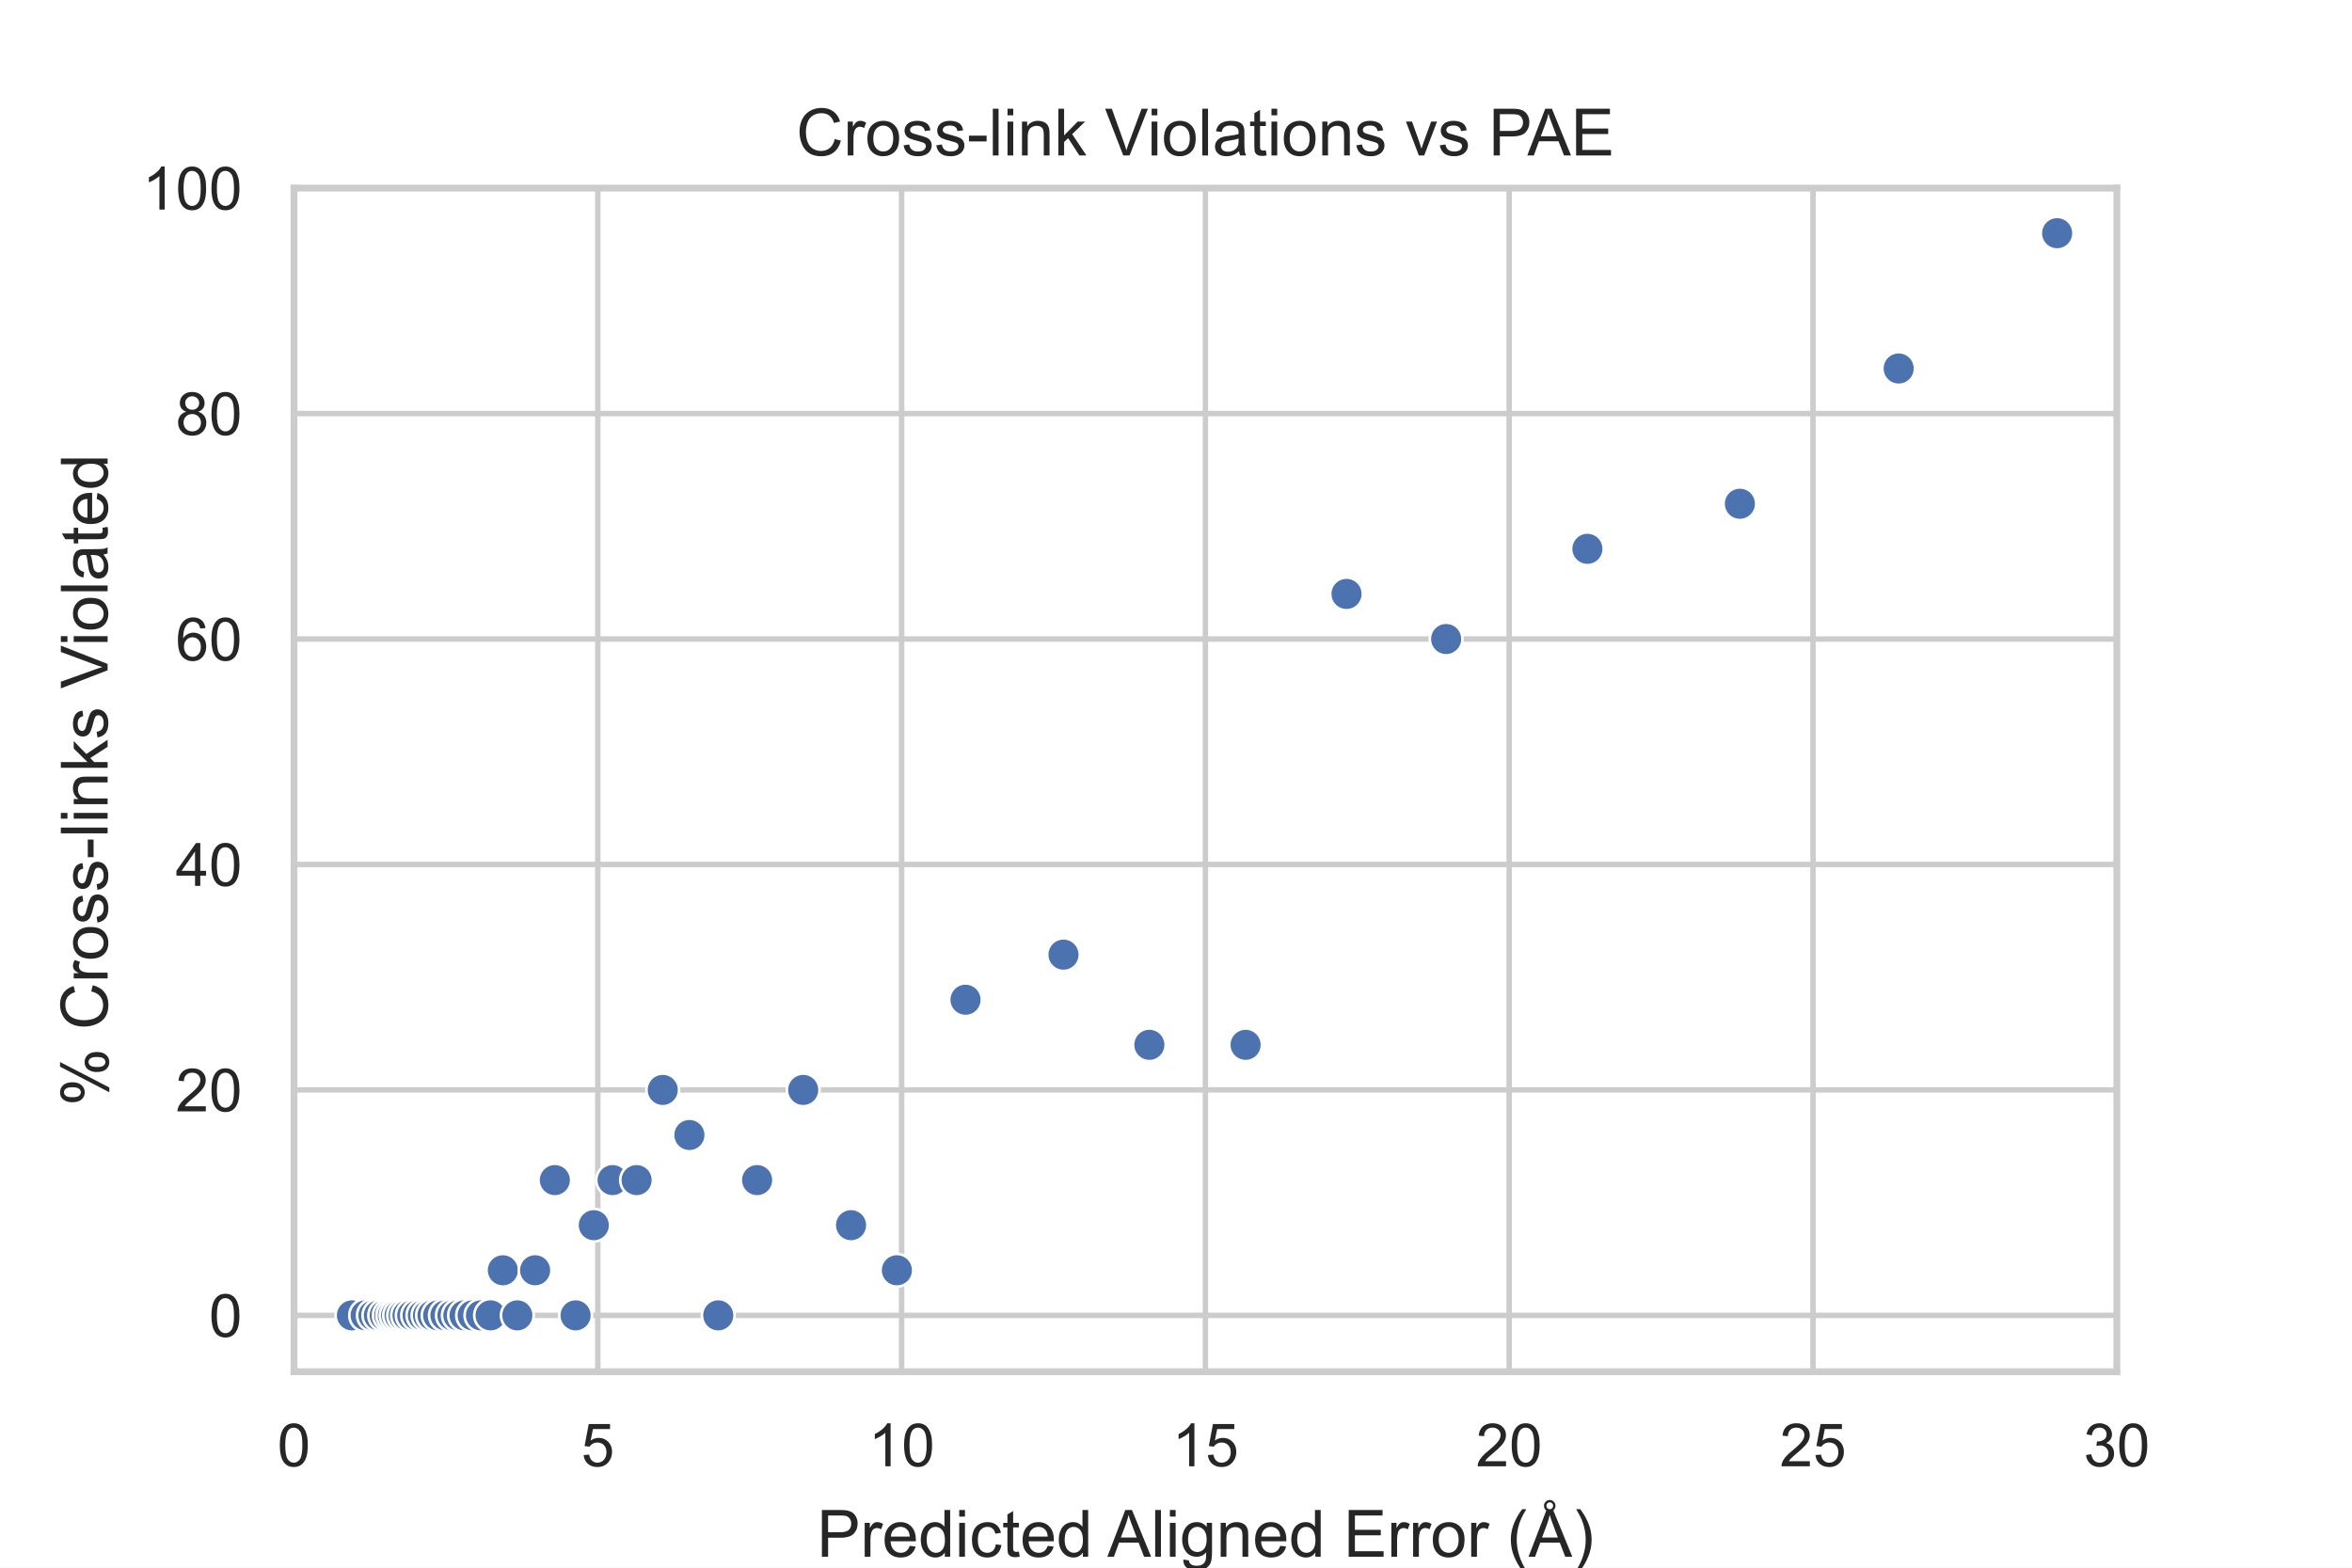
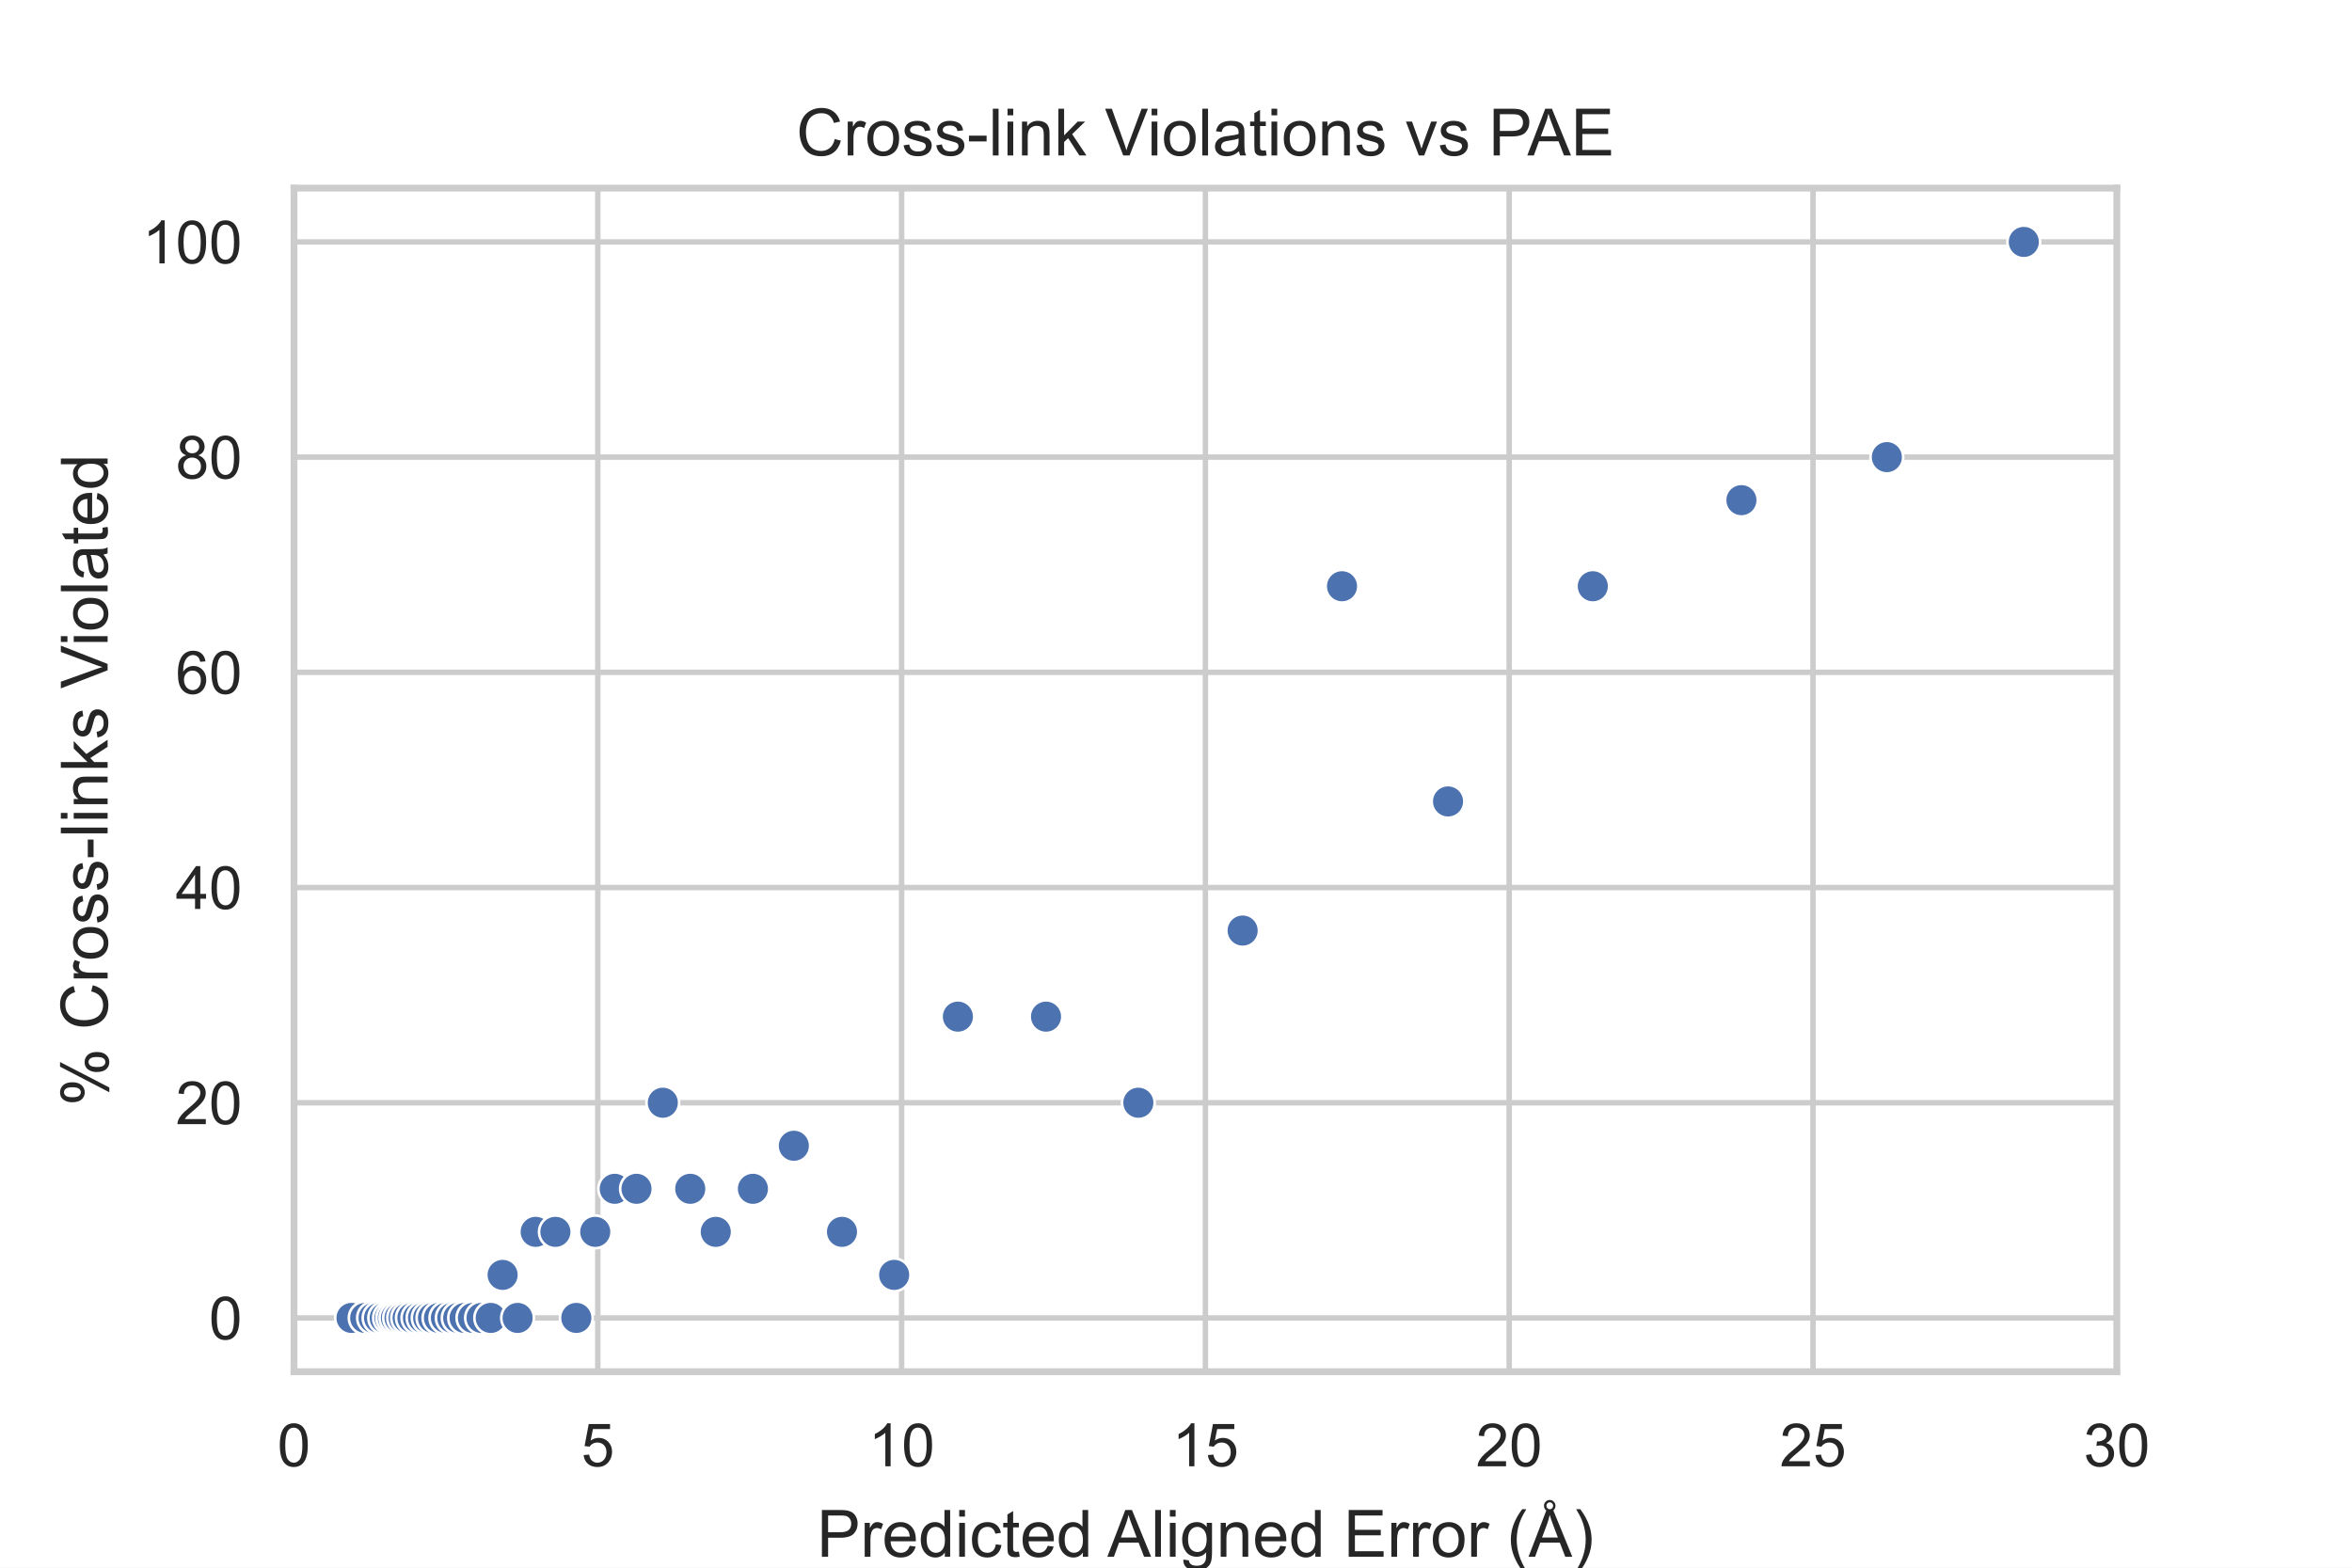
<svg xmlns="http://www.w3.org/2000/svg" xmlns:xlink="http://www.w3.org/1999/xlink" height="288pt" version="1.1" viewBox="0 0 432 288" width="432pt">
  <defs>
    <style type="text/css">*{stroke-linecap:butt;stroke-linejoin:round;}</style>
  </defs>
  <g id="figure_1">
    <g id="patch_1">
      <path d="M 0 288  L 432 288  L 432 0  L 0 0  z " style="fill:#ffffff;" />
    </g>
    <g id="axes_1">
      <g id="patch_2">
        <path d="M 54 252  L 388.8 252  L 388.8 34.56  L 54 34.56  z " style="fill:#ffffff;" />
      </g>
      <g id="matplotlib.axis_1">
        <g id="xtick_1">
          <g id="line2d_1">
-             <path clip-path="url(#p2c9c1453a1)" d="M 54 252  L 54 34.56  " style="fill:none;stroke:#cccccc;stroke-linecap:round;" />
+             <path clip-path="url(#pf916c546b6)" d="M 54 252  L 54 34.56  " style="fill:none;stroke:#cccccc;stroke-linecap:round;" />
          </g>
          <g id="text_1">
            <g style="fill:#262626;" transform="translate(50.94148 269.3736)scale(0.11 -0.11)">
              <defs>
                <path d="M 266 2259  Q 266 3072 433 3567  Q 600 4063 929 4331  Q 1259 4600 1759 4600  Q 2128 4600 2406 4451  Q 2684 4303 2865 4023  Q 3047 3744 3150 3342  Q 3253 2941 3253 2259  Q 3253 1453 3087 958  Q 2922 463 2592 192  Q 2263 -78 1759 -78  Q 1097 -78 719 397  Q 266 969 266 2259  z M 844 2259  Q 844 1131 1108 757  Q 1372 384 1759 384  Q 2147 384 2411 759  Q 2675 1134 2675 2259  Q 2675 3391 2411 3762  Q 2147 4134 1753 4134  Q 1366 4134 1134 3806  Q 844 3388 844 2259  z " id="ArialMT-30" transform="scale(0.015625)" />
              </defs>
              <use xlink:href="#ArialMT-30" />
            </g>
          </g>
        </g>
        <g id="xtick_2">
          <g id="line2d_2">
-             <path clip-path="url(#p2c9c1453a1)" d="M 109.8 252  L 109.8 34.56  " style="fill:none;stroke:#cccccc;stroke-linecap:round;" />
+             <path clip-path="url(#pf916c546b6)" d="M 109.8 252  L 109.8 34.56  " style="fill:none;stroke:#cccccc;stroke-linecap:round;" />
          </g>
          <g id="text_2">
            <g style="fill:#262626;" transform="translate(106.7415 269.3736)scale(0.11 -0.11)">
              <defs>
                <path d="M 266 1200  L 856 1250  Q 922 819 1161 601  Q 1400 384 1738 384  Q 2144 384 2425 690  Q 2706 997 2706 1503  Q 2706 1984 2436 2262  Q 2166 2541 1728 2541  Q 1456 2541 1237 2417  Q 1019 2294 894 2097  L 366 2166  L 809 4519  L 3088 4519  L 3088 3981  L 1259 3981  L 1013 2750  Q 1425 3038 1878 3038  Q 2478 3038 2890 2622  Q 3303 2206 3303 1553  Q 3303 931 2941 478  Q 2500 -78 1738 -78  Q 1113 -78 717 272  Q 322 622 266 1200  z " id="ArialMT-35" transform="scale(0.015625)" />
              </defs>
              <use xlink:href="#ArialMT-35" />
            </g>
          </g>
        </g>
        <g id="xtick_3">
          <g id="line2d_3">
-             <path clip-path="url(#p2c9c1453a1)" d="M 165.6 252  L 165.6 34.56  " style="fill:none;stroke:#cccccc;stroke-linecap:round;" />
+             <path clip-path="url(#pf916c546b6)" d="M 165.6 252  L 165.6 34.56  " style="fill:none;stroke:#cccccc;stroke-linecap:round;" />
          </g>
          <g id="text_3">
            <g style="fill:#262626;" transform="translate(159.483 269.3736)scale(0.11 -0.11)">
              <defs>
                <path d="M 2384 0  L 1822 0  L 1822 3584  Q 1619 3391 1289 3197  Q 959 3003 697 2906  L 697 3450  Q 1169 3672 1522 3987  Q 1875 4303 2022 4600  L 2384 4600  L 2384 0  z " id="ArialMT-31" transform="scale(0.015625)" />
              </defs>
              <use xlink:href="#ArialMT-31" />
              <use x="55.615" xlink:href="#ArialMT-30" />
            </g>
          </g>
        </g>
        <g id="xtick_4">
          <g id="line2d_4">
-             <path clip-path="url(#p2c9c1453a1)" d="M 221.4 252  L 221.4 34.56  " style="fill:none;stroke:#cccccc;stroke-linecap:round;" />
+             <path clip-path="url(#pf916c546b6)" d="M 221.4 252  L 221.4 34.56  " style="fill:none;stroke:#cccccc;stroke-linecap:round;" />
          </g>
          <g id="text_4">
            <g style="fill:#262626;" transform="translate(215.283 269.3736)scale(0.11 -0.11)">
              <use xlink:href="#ArialMT-31" />
              <use x="55.615" xlink:href="#ArialMT-35" />
            </g>
          </g>
        </g>
        <g id="xtick_5">
          <g id="line2d_5">
-             <path clip-path="url(#p2c9c1453a1)" d="M 277.2 252  L 277.2 34.56  " style="fill:none;stroke:#cccccc;stroke-linecap:round;" />
+             <path clip-path="url(#pf916c546b6)" d="M 277.2 252  L 277.2 34.56  " style="fill:none;stroke:#cccccc;stroke-linecap:round;" />
          </g>
          <g id="text_5">
            <g style="fill:#262626;" transform="translate(271.083 269.3736)scale(0.11 -0.11)">
              <defs>
                <path d="M 3222 541  L 3222 0  L 194 0  Q 188 203 259 391  Q 375 700 629 1000  Q 884 1300 1366 1694  Q 2113 2306 2375 2664  Q 2638 3022 2638 3341  Q 2638 3675 2398 3904  Q 2159 4134 1775 4134  Q 1369 4134 1125 3890  Q 881 3647 878 3216  L 300 3275  Q 359 3922 746 4261  Q 1134 4600 1788 4600  Q 2447 4600 2831 4234  Q 3216 3869 3216 3328  Q 3216 3053 3103 2787  Q 2991 2522 2730 2228  Q 2469 1934 1863 1422  Q 1356 997 1212 845  Q 1069 694 975 541  L 3222 541  z " id="ArialMT-32" transform="scale(0.015625)" />
              </defs>
              <use xlink:href="#ArialMT-32" />
              <use x="55.615" xlink:href="#ArialMT-30" />
            </g>
          </g>
        </g>
        <g id="xtick_6">
          <g id="line2d_6">
-             <path clip-path="url(#p2c9c1453a1)" d="M 333 252  L 333 34.56  " style="fill:none;stroke:#cccccc;stroke-linecap:round;" />
+             <path clip-path="url(#pf916c546b6)" d="M 333 252  L 333 34.56  " style="fill:none;stroke:#cccccc;stroke-linecap:round;" />
          </g>
          <g id="text_6">
            <g style="fill:#262626;" transform="translate(326.883 269.3736)scale(0.11 -0.11)">
              <use xlink:href="#ArialMT-32" />
              <use x="55.615" xlink:href="#ArialMT-35" />
            </g>
          </g>
        </g>
        <g id="xtick_7">
          <g id="line2d_7">
-             <path clip-path="url(#p2c9c1453a1)" d="M 388.8 252  L 388.8 34.56  " style="fill:none;stroke:#cccccc;stroke-linecap:round;" />
+             <path clip-path="url(#pf916c546b6)" d="M 388.8 252  L 388.8 34.56  " style="fill:none;stroke:#cccccc;stroke-linecap:round;" />
          </g>
          <g id="text_7">
            <g style="fill:#262626;" transform="translate(382.683 269.3736)scale(0.11 -0.11)">
              <defs>
                <path d="M 269 1209  L 831 1284  Q 928 806 1161 595  Q 1394 384 1728 384  Q 2125 384 2398 659  Q 2672 934 2672 1341  Q 2672 1728 2419 1979  Q 2166 2231 1775 2231  Q 1616 2231 1378 2169  L 1441 2663  Q 1497 2656 1531 2656  Q 1891 2656 2178 2843  Q 2466 3031 2466 3422  Q 2466 3731 2256 3934  Q 2047 4138 1716 4138  Q 1388 4138 1169 3931  Q 950 3725 888 3313  L 325 3413  Q 428 3978 793 4289  Q 1159 4600 1703 4600  Q 2078 4600 2393 4439  Q 2709 4278 2876 4000  Q 3044 3722 3044 3409  Q 3044 3113 2884 2869  Q 2725 2625 2413 2481  Q 2819 2388 3044 2092  Q 3269 1797 3269 1353  Q 3269 753 2831 336  Q 2394 -81 1725 -81  Q 1122 -81 723 278  Q 325 638 269 1209  z " id="ArialMT-33" transform="scale(0.015625)" />
              </defs>
              <use xlink:href="#ArialMT-33" />
              <use x="55.615" xlink:href="#ArialMT-30" />
            </g>
          </g>
        </g>
        <g id="text_8">
          <g style="fill:#262626;" transform="translate(150.0384 285.9905)scale(0.12 -0.12)">
            <defs>
              <path d="M 494 0  L 494 4581  L 2222 4581  Q 2678 4581 2919 4538  Q 3256 4481 3484 4323  Q 3713 4166 3852 3881  Q 3991 3597 3991 3256  Q 3991 2672 3619 2267  Q 3247 1863 2275 1863  L 1100 1863  L 1100 0  L 494 0  z M 1100 2403  L 2284 2403  Q 2872 2403 3119 2622  Q 3366 2841 3366 3238  Q 3366 3525 3220 3729  Q 3075 3934 2838 4000  Q 2684 4041 2272 4041  L 1100 4041  L 1100 2403  z " id="ArialMT-50" transform="scale(0.015625)" />
              <path d="M 416 0  L 416 3319  L 922 3319  L 922 2816  Q 1116 3169 1280 3281  Q 1444 3394 1641 3394  Q 1925 3394 2219 3213  L 2025 2691  Q 1819 2813 1613 2813  Q 1428 2813 1281 2702  Q 1134 2591 1072 2394  Q 978 2094 978 1738  L 978 0  L 416 0  z " id="ArialMT-72" transform="scale(0.015625)" />
              <path d="M 2694 1069  L 3275 997  Q 3138 488 2766 206  Q 2394 -75 1816 -75  Q 1088 -75 661 373  Q 234 822 234 1631  Q 234 2469 665 2931  Q 1097 3394 1784 3394  Q 2450 3394 2872 2941  Q 3294 2488 3294 1666  Q 3294 1616 3291 1516  L 816 1516  Q 847 969 1125 678  Q 1403 388 1819 388  Q 2128 388 2347 550  Q 2566 713 2694 1069  z M 847 1978  L 2700 1978  Q 2663 2397 2488 2606  Q 2219 2931 1791 2931  Q 1403 2931 1139 2672  Q 875 2413 847 1978  z " id="ArialMT-65" transform="scale(0.015625)" />
              <path d="M 2575 0  L 2575 419  Q 2259 -75 1647 -75  Q 1250 -75 917 144  Q 584 363 401 755  Q 219 1147 219 1656  Q 219 2153 384 2558  Q 550 2963 881 3178  Q 1213 3394 1622 3394  Q 1922 3394 2156 3267  Q 2391 3141 2538 2938  L 2538 4581  L 3097 4581  L 3097 0  L 2575 0  z M 797 1656  Q 797 1019 1065 703  Q 1334 388 1700 388  Q 2069 388 2326 689  Q 2584 991 2584 1609  Q 2584 2291 2321 2609  Q 2059 2928 1675 2928  Q 1300 2928 1048 2622  Q 797 2316 797 1656  z " id="ArialMT-64" transform="scale(0.015625)" />
              <path d="M 425 3934  L 425 4581  L 988 4581  L 988 3934  L 425 3934  z M 425 0  L 425 3319  L 988 3319  L 988 0  L 425 0  z " id="ArialMT-69" transform="scale(0.015625)" />
              <path d="M 2588 1216  L 3141 1144  Q 3050 572 2676 248  Q 2303 -75 1759 -75  Q 1078 -75 664 370  Q 250 816 250 1647  Q 250 2184 428 2587  Q 606 2991 970 3192  Q 1334 3394 1763 3394  Q 2303 3394 2647 3120  Q 2991 2847 3088 2344  L 2541 2259  Q 2463 2594 2264 2762  Q 2066 2931 1784 2931  Q 1359 2931 1093 2626  Q 828 2322 828 1663  Q 828 994 1084 691  Q 1341 388 1753 388  Q 2084 388 2306 591  Q 2528 794 2588 1216  z " id="ArialMT-63" transform="scale(0.015625)" />
              <path d="M 1650 503  L 1731 6  Q 1494 -44 1306 -44  Q 1000 -44 831 53  Q 663 150 594 308  Q 525 466 525 972  L 525 2881  L 113 2881  L 113 3319  L 525 3319  L 525 4141  L 1084 4478  L 1084 3319  L 1650 3319  L 1650 2881  L 1084 2881  L 1084 941  Q 1084 700 1114 631  Q 1144 563 1211 522  Q 1278 481 1403 481  Q 1497 481 1650 503  z " id="ArialMT-74" transform="scale(0.015625)" />
              <path id="ArialMT-20" transform="scale(0.015625)" />
              <path d="M -9 0  L 1750 4581  L 2403 4581  L 4278 0  L 3588 0  L 3053 1388  L 1138 1388  L 634 0  L -9 0  z M 1313 1881  L 2866 1881  L 2388 3150  Q 2169 3728 2063 4100  Q 1975 3659 1816 3225  L 1313 1881  z " id="ArialMT-41" transform="scale(0.015625)" />
              <path d="M 409 0  L 409 4581  L 972 4581  L 972 0  L 409 0  z " id="ArialMT-6c" transform="scale(0.015625)" />
              <path d="M 319 -275  L 866 -356  Q 900 -609 1056 -725  Q 1266 -881 1628 -881  Q 2019 -881 2231 -725  Q 2444 -569 2519 -288  Q 2563 -116 2559 434  Q 2191 0 1641 0  Q 956 0 581 494  Q 206 988 206 1678  Q 206 2153 378 2554  Q 550 2956 876 3175  Q 1203 3394 1644 3394  Q 2231 3394 2613 2919  L 2613 3319  L 3131 3319  L 3131 450  Q 3131 -325 2973 -648  Q 2816 -972 2473 -1159  Q 2131 -1347 1631 -1347  Q 1038 -1347 672 -1080  Q 306 -813 319 -275  z M 784 1719  Q 784 1066 1043 766  Q 1303 466 1694 466  Q 2081 466 2343 764  Q 2606 1063 2606 1700  Q 2606 2309 2336 2618  Q 2066 2928 1684 2928  Q 1309 2928 1046 2623  Q 784 2319 784 1719  z " id="ArialMT-67" transform="scale(0.015625)" />
              <path d="M 422 0  L 422 3319  L 928 3319  L 928 2847  Q 1294 3394 1984 3394  Q 2284 3394 2536 3286  Q 2788 3178 2913 3003  Q 3038 2828 3088 2588  Q 3119 2431 3119 2041  L 3119 0  L 2556 0  L 2556 2019  Q 2556 2363 2490 2533  Q 2425 2703 2258 2804  Q 2091 2906 1866 2906  Q 1506 2906 1245 2678  Q 984 2450 984 1813  L 984 0  L 422 0  z " id="ArialMT-6e" transform="scale(0.015625)" />
              <path d="M 506 0  L 506 4581  L 3819 4581  L 3819 4041  L 1113 4041  L 1113 2638  L 3647 2638  L 3647 2100  L 1113 2100  L 1113 541  L 3925 541  L 3925 0  L 506 0  z " id="ArialMT-45" transform="scale(0.015625)" />
              <path d="M 213 1659  Q 213 2581 725 3025  Q 1153 3394 1769 3394  Q 2453 3394 2887 2945  Q 3322 2497 3322 1706  Q 3322 1066 3130 698  Q 2938 331 2570 128  Q 2203 -75 1769 -75  Q 1072 -75 642 372  Q 213 819 213 1659  z M 791 1659  Q 791 1022 1069 705  Q 1347 388 1769 388  Q 2188 388 2466 706  Q 2744 1025 2744 1678  Q 2744 2294 2464 2611  Q 2184 2928 1769 2928  Q 1347 2928 1069 2612  Q 791 2297 791 1659  z " id="ArialMT-6f" transform="scale(0.015625)" />
              <path d="M 1497 -1347  Q 1031 -759 709 28  Q 388 816 388 1659  Q 388 2403 628 3084  Q 909 3875 1497 4659  L 1900 4659  Q 1522 4009 1400 3731  Q 1209 3300 1100 2831  Q 966 2247 966 1656  Q 966 153 1900 -1347  L 1497 -1347  z " id="ArialMT-28" transform="scale(0.015625)" />
              <path d="M -9 0  L 1750 4581  L 2403 4581  L 4278 0  L 3588 0  L 3053 1388  L 1138 1388  L 634 0  L -9 0  z M 1313 1881  L 2866 1881  L 2388 3150  Q 2169 3728 2063 4100  Q 1975 3659 1816 3225  L 1313 1881  z M 1503 5003  Q 1503 5231 1670 5397  Q 1838 5563 2066 5563  Q 2297 5563 2462 5395  Q 2628 5228 2628 4991  Q 2628 4750 2462 4584  Q 2297 4419 2069 4419  Q 1834 4419 1668 4586  Q 1503 4753 1503 5003  z M 1741 5000  Q 1741 4853 1839 4753  Q 1938 4653 2072 4653  Q 2206 4653 2304 4753  Q 2403 4853 2403 4994  Q 2403 5135 2306 5235  Q 2209 5335 2072 5335  Q 1938 5335 1839 5236  Q 1741 5138 1741 5000  z " id="ArialMT-c5" transform="scale(0.015625)" />
              <path d="M 791 -1347  L 388 -1347  Q 1322 153 1322 1656  Q 1322 2244 1188 2822  Q 1081 3291 891 3722  Q 769 4003 388 4659  L 791 4659  Q 1378 3875 1659 3084  Q 1900 2403 1900 1659  Q 1900 816 1576 28  Q 1253 -759 791 -1347  z " id="ArialMT-29" transform="scale(0.015625)" />
            </defs>
            <use xlink:href="#ArialMT-50" />
            <use x="66.699" xlink:href="#ArialMT-72" />
            <use x="100" xlink:href="#ArialMT-65" />
            <use x="155.615" xlink:href="#ArialMT-64" />
            <use x="211.23" xlink:href="#ArialMT-69" />
            <use x="233.447" xlink:href="#ArialMT-63" />
            <use x="283.447" xlink:href="#ArialMT-74" />
            <use x="311.23" xlink:href="#ArialMT-65" />
            <use x="366.846" xlink:href="#ArialMT-64" />
            <use x="422.461" xlink:href="#ArialMT-20" />
            <use x="444.744" xlink:href="#ArialMT-41" />
            <use x="511.443" xlink:href="#ArialMT-6c" />
            <use x="533.66" xlink:href="#ArialMT-69" />
            <use x="555.877" xlink:href="#ArialMT-67" />
            <use x="611.492" xlink:href="#ArialMT-6e" />
            <use x="667.107" xlink:href="#ArialMT-65" />
            <use x="722.723" xlink:href="#ArialMT-64" />
            <use x="778.338" xlink:href="#ArialMT-20" />
            <use x="806.121" xlink:href="#ArialMT-45" />
            <use x="872.82" xlink:href="#ArialMT-72" />
            <use x="906.121" xlink:href="#ArialMT-72" />
            <use x="939.422" xlink:href="#ArialMT-6f" />
            <use x="995.037" xlink:href="#ArialMT-72" />
            <use x="1028.338" xlink:href="#ArialMT-20" />
            <use x="1056.121" xlink:href="#ArialMT-28" />
            <use x="1089.422" xlink:href="#ArialMT-c5" />
            <use x="1156.121" xlink:href="#ArialMT-29" />
          </g>
        </g>
      </g>
      <g id="matplotlib.axis_2">
        <g id="ytick_1">
          <g id="line2d_8">
-             <path clip-path="url(#p2c9c1453a1)" d="M 54 241.646  L 388.8 241.646  " style="fill:none;stroke:#cccccc;stroke-linecap:round;" />
+             <path clip-path="url(#pf916c546b6)" d="M 54 242.116  L 388.8 242.116  " style="fill:none;stroke:#cccccc;stroke-linecap:round;" />
          </g>
          <g id="text_9">
-             <g style="fill:#262626;" transform="translate(38.38297 245.5825)scale(0.11 -0.11)">
+             <g style="fill:#262626;" transform="translate(38.38297 246.0532)scale(0.11 -0.11)">
              <use xlink:href="#ArialMT-30" />
            </g>
          </g>
        </g>
        <g id="ytick_2">
          <g id="line2d_9">
-             <path clip-path="url(#p2c9c1453a1)" d="M 54 200.229  L 388.8 200.229  " style="fill:none;stroke:#cccccc;stroke-linecap:round;" />
+             <path clip-path="url(#pf916c546b6)" d="M 54 202.582  L 388.8 202.582  " style="fill:none;stroke:#cccccc;stroke-linecap:round;" />
          </g>
          <g id="text_10">
-             <g style="fill:#262626;" transform="translate(32.26594 204.1654)scale(0.11 -0.11)">
+             <g style="fill:#262626;" transform="translate(32.26594 206.5186)scale(0.11 -0.11)">
              <use xlink:href="#ArialMT-32" />
              <use x="55.615" xlink:href="#ArialMT-30" />
            </g>
          </g>
        </g>
        <g id="ytick_3">
          <g id="line2d_10">
-             <path clip-path="url(#p2c9c1453a1)" d="M 54 158.811  L 388.8 158.811  " style="fill:none;stroke:#cccccc;stroke-linecap:round;" />
+             <path clip-path="url(#pf916c546b6)" d="M 54 163.047  L 388.8 163.047  " style="fill:none;stroke:#cccccc;stroke-linecap:round;" />
          </g>
          <g id="text_11">
-             <g style="fill:#262626;" transform="translate(32.26594 162.7482)scale(0.11 -0.11)">
+             <g style="fill:#262626;" transform="translate(32.26594 166.9841)scale(0.11 -0.11)">
              <defs>
                <path d="M 2069 0  L 2069 1097  L 81 1097  L 81 1613  L 2172 4581  L 2631 4581  L 2631 1613  L 3250 1613  L 3250 1097  L 2631 1097  L 2631 0  L 2069 0  z M 2069 1613  L 2069 3678  L 634 1613  L 2069 1613  z " id="ArialMT-34" transform="scale(0.015625)" />
              </defs>
              <use xlink:href="#ArialMT-34" />
              <use x="55.615" xlink:href="#ArialMT-30" />
            </g>
          </g>
        </g>
        <g id="ytick_4">
          <g id="line2d_11">
-             <path clip-path="url(#p2c9c1453a1)" d="M 54 117.394  L 388.8 117.394  " style="fill:none;stroke:#cccccc;stroke-linecap:round;" />
+             <path clip-path="url(#pf916c546b6)" d="M 54 123.513  L 388.8 123.513  " style="fill:none;stroke:#cccccc;stroke-linecap:round;" />
          </g>
          <g id="text_12">
-             <g style="fill:#262626;" transform="translate(32.26594 121.3311)scale(0.11 -0.11)">
+             <g style="fill:#262626;" transform="translate(32.26594 127.4495)scale(0.11 -0.11)">
              <defs>
                <path d="M 3184 3459  L 2625 3416  Q 2550 3747 2413 3897  Q 2184 4138 1850 4138  Q 1581 4138 1378 3988  Q 1113 3794 959 3422  Q 806 3050 800 2363  Q 1003 2672 1297 2822  Q 1591 2972 1913 2972  Q 2475 2972 2870 2558  Q 3266 2144 3266 1488  Q 3266 1056 3080 686  Q 2894 316 2569 119  Q 2244 -78 1831 -78  Q 1128 -78 684 439  Q 241 956 241 2144  Q 241 3472 731 4075  Q 1159 4600 1884 4600  Q 2425 4600 2770 4297  Q 3116 3994 3184 3459  z M 888 1484  Q 888 1194 1011 928  Q 1134 663 1356 523  Q 1578 384 1822 384  Q 2178 384 2434 671  Q 2691 959 2691 1453  Q 2691 1928 2437 2201  Q 2184 2475 1800 2475  Q 1419 2475 1153 2201  Q 888 1928 888 1484  z " id="ArialMT-36" transform="scale(0.015625)" />
              </defs>
              <use xlink:href="#ArialMT-36" />
              <use x="55.615" xlink:href="#ArialMT-30" />
            </g>
          </g>
        </g>
        <g id="ytick_5">
          <g id="line2d_12">
-             <path clip-path="url(#p2c9c1453a1)" d="M 54 75.977  L 388.8 75.977  " style="fill:none;stroke:#cccccc;stroke-linecap:round;" />
+             <path clip-path="url(#pf916c546b6)" d="M 54 83.978  L 388.8 83.978  " style="fill:none;stroke:#cccccc;stroke-linecap:round;" />
          </g>
          <g id="text_13">
-             <g style="fill:#262626;" transform="translate(32.26594 79.91394)scale(0.11 -0.11)">
+             <g style="fill:#262626;" transform="translate(32.26594 87.91498)scale(0.11 -0.11)">
              <defs>
                <path d="M 1131 2484  Q 781 2613 612 2850  Q 444 3088 444 3419  Q 444 3919 803 4259  Q 1163 4600 1759 4600  Q 2359 4600 2725 4251  Q 3091 3903 3091 3403  Q 3091 3084 2923 2848  Q 2756 2613 2416 2484  Q 2838 2347 3058 2040  Q 3278 1734 3278 1309  Q 3278 722 2862 322  Q 2447 -78 1769 -78  Q 1091 -78 675 323  Q 259 725 259 1325  Q 259 1772 486 2073  Q 713 2375 1131 2484  z M 1019 3438  Q 1019 3113 1228 2906  Q 1438 2700 1772 2700  Q 2097 2700 2305 2904  Q 2513 3109 2513 3406  Q 2513 3716 2298 3927  Q 2084 4138 1766 4138  Q 1444 4138 1231 3931  Q 1019 3725 1019 3438  z M 838 1322  Q 838 1081 952 856  Q 1066 631 1291 507  Q 1516 384 1775 384  Q 2178 384 2440 643  Q 2703 903 2703 1303  Q 2703 1709 2433 1975  Q 2163 2241 1756 2241  Q 1359 2241 1098 1978  Q 838 1716 838 1322  z " id="ArialMT-38" transform="scale(0.015625)" />
              </defs>
              <use xlink:href="#ArialMT-38" />
              <use x="55.615" xlink:href="#ArialMT-30" />
            </g>
          </g>
        </g>
        <g id="ytick_6">
          <g id="line2d_13">
-             <path clip-path="url(#p2c9c1453a1)" d="M 54 34.56  L 388.8 34.56  " style="fill:none;stroke:#cccccc;stroke-linecap:round;" />
+             <path clip-path="url(#pf916c546b6)" d="M 54 44.444  L 388.8 44.444  " style="fill:none;stroke:#cccccc;stroke-linecap:round;" />
          </g>
          <g id="text_14">
-             <g style="fill:#262626;" transform="translate(26.14891 38.4968)scale(0.11 -0.11)">
+             <g style="fill:#262626;" transform="translate(26.14891 48.38043)scale(0.11 -0.11)">
              <use xlink:href="#ArialMT-31" />
              <use x="55.615" xlink:href="#ArialMT-30" />
              <use x="111.23" xlink:href="#ArialMT-30" />
            </g>
          </g>
        </g>
        <g id="text_15">
          <g style="fill:#262626;" transform="translate(19.76391 203.1937)rotate(-90)scale(0.12 -0.12)">
            <defs>
              <path d="M 372 3481  Q 372 3972 619 4315  Q 866 4659 1334 4659  Q 1766 4659 2048 4351  Q 2331 4044 2331 3447  Q 2331 2866 2045 2552  Q 1759 2238 1341 2238  Q 925 2238 648 2547  Q 372 2856 372 3481  z M 1350 4272  Q 1141 4272 1002 4090  Q 863 3909 863 3425  Q 863 2984 1003 2804  Q 1144 2625 1350 2625  Q 1563 2625 1702 2806  Q 1841 2988 1841 3469  Q 1841 3913 1700 4092  Q 1559 4272 1350 4272  z M 1353 -169  L 3859 4659  L 4316 4659  L 1819 -169  L 1353 -169  z M 3334 1075  Q 3334 1569 3581 1911  Q 3828 2253 4300 2253  Q 4731 2253 5014 1945  Q 5297 1638 5297 1041  Q 5297 459 5011 145  Q 4725 -169 4303 -169  Q 3888 -169 3611 142  Q 3334 453 3334 1075  z M 4316 1866  Q 4103 1866 3964 1684  Q 3825 1503 3825 1019  Q 3825 581 3965 400  Q 4106 219 4313 219  Q 4528 219 4667 400  Q 4806 581 4806 1063  Q 4806 1506 4665 1686  Q 4525 1866 4316 1866  z " id="ArialMT-25" transform="scale(0.015625)" />
              <path d="M 3763 1606  L 4369 1453  Q 4178 706 3683 314  Q 3188 -78 2472 -78  Q 1731 -78 1267 223  Q 803 525 561 1097  Q 319 1669 319 2325  Q 319 3041 592 3573  Q 866 4106 1370 4382  Q 1875 4659 2481 4659  Q 3169 4659 3637 4309  Q 4106 3959 4291 3325  L 3694 3184  Q 3534 3684 3231 3912  Q 2928 4141 2469 4141  Q 1941 4141 1586 3887  Q 1231 3634 1087 3207  Q 944 2781 944 2328  Q 944 1744 1114 1308  Q 1284 872 1643 656  Q 2003 441 2422 441  Q 2931 441 3284 734  Q 3638 1028 3763 1606  z " id="ArialMT-43" transform="scale(0.015625)" />
              <path d="M 197 991  L 753 1078  Q 800 744 1014 566  Q 1228 388 1613 388  Q 2000 388 2187 545  Q 2375 703 2375 916  Q 2375 1106 2209 1216  Q 2094 1291 1634 1406  Q 1016 1563 777 1677  Q 538 1791 414 1992  Q 291 2194 291 2438  Q 291 2659 392 2848  Q 494 3038 669 3163  Q 800 3259 1026 3326  Q 1253 3394 1513 3394  Q 1903 3394 2198 3281  Q 2494 3169 2634 2976  Q 2775 2784 2828 2463  L 2278 2388  Q 2241 2644 2061 2787  Q 1881 2931 1553 2931  Q 1166 2931 1000 2803  Q 834 2675 834 2503  Q 834 2394 903 2306  Q 972 2216 1119 2156  Q 1203 2125 1616 2013  Q 2213 1853 2448 1751  Q 2684 1650 2818 1456  Q 2953 1263 2953 975  Q 2953 694 2789 445  Q 2625 197 2315 61  Q 2006 -75 1616 -75  Q 969 -75 630 194  Q 291 463 197 991  z " id="ArialMT-73" transform="scale(0.015625)" />
              <path d="M 203 1375  L 203 1941  L 1931 1941  L 1931 1375  L 203 1375  z " id="ArialMT-2d" transform="scale(0.015625)" />
              <path d="M 425 0  L 425 4581  L 988 4581  L 988 1969  L 2319 3319  L 3047 3319  L 1778 2088  L 3175 0  L 2481 0  L 1384 1697  L 988 1316  L 988 0  L 425 0  z " id="ArialMT-6b" transform="scale(0.015625)" />
              <path d="M 1803 0  L 28 4581  L 684 4581  L 1875 1253  Q 2019 853 2116 503  Q 2222 878 2363 1253  L 3600 4581  L 4219 4581  L 2425 0  L 1803 0  z " id="ArialMT-56" transform="scale(0.015625)" />
              <path d="M 2588 409  Q 2275 144 1986 34  Q 1697 -75 1366 -75  Q 819 -75 525 192  Q 231 459 231 875  Q 231 1119 342 1320  Q 453 1522 633 1644  Q 813 1766 1038 1828  Q 1203 1872 1538 1913  Q 2219 1994 2541 2106  Q 2544 2222 2544 2253  Q 2544 2597 2384 2738  Q 2169 2928 1744 2928  Q 1347 2928 1158 2789  Q 969 2650 878 2297  L 328 2372  Q 403 2725 575 2942  Q 747 3159 1072 3276  Q 1397 3394 1825 3394  Q 2250 3394 2515 3294  Q 2781 3194 2906 3042  Q 3031 2891 3081 2659  Q 3109 2516 3109 2141  L 3109 1391  Q 3109 606 3145 398  Q 3181 191 3288 0  L 2700 0  Q 2613 175 2588 409  z M 2541 1666  Q 2234 1541 1622 1453  Q 1275 1403 1131 1340  Q 988 1278 909 1158  Q 831 1038 831 891  Q 831 666 1001 516  Q 1172 366 1500 366  Q 1825 366 2078 508  Q 2331 650 2450 897  Q 2541 1088 2541 1459  L 2541 1666  z " id="ArialMT-61" transform="scale(0.015625)" />
            </defs>
            <use xlink:href="#ArialMT-25" />
            <use x="88.916" xlink:href="#ArialMT-20" />
            <use x="116.699" xlink:href="#ArialMT-43" />
            <use x="188.916" xlink:href="#ArialMT-72" />
            <use x="222.217" xlink:href="#ArialMT-6f" />
            <use x="277.832" xlink:href="#ArialMT-73" />
            <use x="327.832" xlink:href="#ArialMT-73" />
            <use x="377.832" xlink:href="#ArialMT-2d" />
            <use x="411.133" xlink:href="#ArialMT-6c" />
            <use x="433.35" xlink:href="#ArialMT-69" />
            <use x="455.566" xlink:href="#ArialMT-6e" />
            <use x="511.182" xlink:href="#ArialMT-6b" />
            <use x="561.182" xlink:href="#ArialMT-73" />
            <use x="611.182" xlink:href="#ArialMT-20" />
            <use x="638.965" xlink:href="#ArialMT-56" />
            <use x="703.914" xlink:href="#ArialMT-69" />
            <use x="726.131" xlink:href="#ArialMT-6f" />
            <use x="781.746" xlink:href="#ArialMT-6c" />
            <use x="803.963" xlink:href="#ArialMT-61" />
            <use x="859.578" xlink:href="#ArialMT-74" />
            <use x="887.361" xlink:href="#ArialMT-65" />
            <use x="942.977" xlink:href="#ArialMT-64" />
          </g>
        </g>
      </g>
      <g id="PathCollection_1">
        <defs>
-           <path d="M 0 3  C 0.796 3 1.559 2.684 2.121 2.121  C 2.684 1.559 3 0.796 3 0  C 3 -0.796 2.684 -1.559 2.121 -2.121  C 1.559 -2.684 0.796 -3 0 -3  C -0.796 -3 -1.559 -2.684 -2.121 -2.121  C -2.684 -1.559 -3 -0.796 -3 0  C -3 0.796 -2.684 1.559 -2.121 2.121  C -1.559 2.684 -0.796 3 0 3  z " id="medc2e86ef0" style="stroke:#ffffff;stroke-width:0.48;" />
+           <path d="M 0 3  C 0.796 3 1.559 2.684 2.121 2.121  C 2.684 1.559 3 0.796 3 0  C 3 -0.796 2.684 -1.559 2.121 -2.121  C 1.559 -2.684 0.796 -3 0 -3  C -0.796 -3 -1.559 -2.684 -2.121 -2.121  C -2.684 -1.559 -3 -0.796 -3 0  C -3 0.796 -2.684 1.559 -2.121 2.121  C -1.559 2.684 -0.796 3 0 3  z " id="m09c0aa6995" style="stroke:#ffffff;stroke-width:0.48;" />
        </defs>
-         <g clip-path="url(#p2c9c1453a1)">
-           <use style="fill:#4c72b0;stroke:#ffffff;stroke-width:0.48;" x="64.641" xlink:href="#medc2e86ef0" y="241.646" />
-           <use style="fill:#4c72b0;stroke:#ffffff;stroke-width:0.48;" x="67.158" xlink:href="#medc2e86ef0" y="241.646" />
-           <use style="fill:#4c72b0;stroke:#ffffff;stroke-width:0.48;" x="68.586" xlink:href="#medc2e86ef0" y="241.646" />
-           <use style="fill:#4c72b0;stroke:#ffffff;stroke-width:0.48;" x="69.591" xlink:href="#medc2e86ef0" y="241.646" />
-           <use style="fill:#4c72b0;stroke:#ffffff;stroke-width:0.48;" x="70.656" xlink:href="#medc2e86ef0" y="241.646" />
-           <use style="fill:#4c72b0;stroke:#ffffff;stroke-width:0.48;" x="71.504" xlink:href="#medc2e86ef0" y="241.646" />
-           <use style="fill:#4c72b0;stroke:#ffffff;stroke-width:0.48;" x="72.146" xlink:href="#medc2e86ef0" y="241.646" />
-           <use style="fill:#4c72b0;stroke:#ffffff;stroke-width:0.48;" x="72.754" xlink:href="#medc2e86ef0" y="241.646" />
-           <use style="fill:#4c72b0;stroke:#ffffff;stroke-width:0.48;" x="73.396" xlink:href="#medc2e86ef0" y="241.646" />
-           <use style="fill:#4c72b0;stroke:#ffffff;stroke-width:0.48;" x="74.133" xlink:href="#medc2e86ef0" y="241.646" />
-           <use style="fill:#4c72b0;stroke:#ffffff;stroke-width:0.48;" x="74.852" xlink:href="#medc2e86ef0" y="241.646" />
-           <use style="fill:#4c72b0;stroke:#ffffff;stroke-width:0.48;" x="75.717" xlink:href="#medc2e86ef0" y="241.646" />
-           <use style="fill:#4c72b0;stroke:#ffffff;stroke-width:0.48;" x="76.705" xlink:href="#medc2e86ef0" y="241.646" />
-           <use style="fill:#4c72b0;stroke:#ffffff;stroke-width:0.48;" x="77.676" xlink:href="#medc2e86ef0" y="241.646" />
-           <use style="fill:#4c72b0;stroke:#ffffff;stroke-width:0.48;" x="78.608" xlink:href="#medc2e86ef0" y="241.646" />
-           <use style="fill:#4c72b0;stroke:#ffffff;stroke-width:0.48;" x="79.439" xlink:href="#medc2e86ef0" y="241.646" />
-           <use style="fill:#4c72b0;stroke:#ffffff;stroke-width:0.48;" x="80.477" xlink:href="#medc2e86ef0" y="241.646" />
-           <use style="fill:#4c72b0;stroke:#ffffff;stroke-width:0.48;" x="81.811" xlink:href="#medc2e86ef0" y="241.646" />
-           <use style="fill:#4c72b0;stroke:#ffffff;stroke-width:0.48;" x="83.1" xlink:href="#medc2e86ef0" y="241.646" />
-           <use style="fill:#4c72b0;stroke:#ffffff;stroke-width:0.48;" x="84.188" xlink:href="#medc2e86ef0" y="241.646" />
-           <use style="fill:#4c72b0;stroke:#ffffff;stroke-width:0.48;" x="85.326" xlink:href="#medc2e86ef0" y="241.646" />
-           <use style="fill:#4c72b0;stroke:#ffffff;stroke-width:0.48;" x="86.81" xlink:href="#medc2e86ef0" y="241.646" />
-           <use style="fill:#4c72b0;stroke:#ffffff;stroke-width:0.48;" x="88.339" xlink:href="#medc2e86ef0" y="241.646" />
-           <use style="fill:#4c72b0;stroke:#ffffff;stroke-width:0.48;" x="90.108" xlink:href="#medc2e86ef0" y="241.646" />
-           <use style="fill:#4c72b0;stroke:#ffffff;stroke-width:0.48;" x="92.362" xlink:href="#medc2e86ef0" y="233.362" />
-           <use style="fill:#4c72b0;stroke:#ffffff;stroke-width:0.48;" x="95.019" xlink:href="#medc2e86ef0" y="241.646" />
-           <use style="fill:#4c72b0;stroke:#ffffff;stroke-width:0.48;" x="98.288" xlink:href="#medc2e86ef0" y="233.362" />
-           <use style="fill:#4c72b0;stroke:#ffffff;stroke-width:0.48;" x="101.91" xlink:href="#medc2e86ef0" y="216.795" />
-           <use style="fill:#4c72b0;stroke:#ffffff;stroke-width:0.48;" x="105.721" xlink:href="#medc2e86ef0" y="241.646" />
-           <use style="fill:#4c72b0;stroke:#ffffff;stroke-width:0.48;" x="109.063" xlink:href="#medc2e86ef0" y="225.079" />
-           <use style="fill:#4c72b0;stroke:#ffffff;stroke-width:0.48;" x="112.517" xlink:href="#medc2e86ef0" y="216.795" />
-           <use style="fill:#4c72b0;stroke:#ffffff;stroke-width:0.48;" x="116.926" xlink:href="#medc2e86ef0" y="216.795" />
-           <use style="fill:#4c72b0;stroke:#ffffff;stroke-width:0.48;" x="121.73" xlink:href="#medc2e86ef0" y="200.229" />
-           <use style="fill:#4c72b0;stroke:#ffffff;stroke-width:0.48;" x="126.624" xlink:href="#medc2e86ef0" y="208.512" />
-           <use style="fill:#4c72b0;stroke:#ffffff;stroke-width:0.48;" x="131.925" xlink:href="#medc2e86ef0" y="241.646" />
-           <use style="fill:#4c72b0;stroke:#ffffff;stroke-width:0.48;" x="139.062" xlink:href="#medc2e86ef0" y="216.795" />
-           <use style="fill:#4c72b0;stroke:#ffffff;stroke-width:0.48;" x="147.526" xlink:href="#medc2e86ef0" y="200.229" />
-           <use style="fill:#4c72b0;stroke:#ffffff;stroke-width:0.48;" x="156.315" xlink:href="#medc2e86ef0" y="225.079" />
-           <use style="fill:#4c72b0;stroke:#ffffff;stroke-width:0.48;" x="164.735" xlink:href="#medc2e86ef0" y="233.362" />
-           <use style="fill:#4c72b0;stroke:#ffffff;stroke-width:0.48;" x="177.34" xlink:href="#medc2e86ef0" y="183.662" />
-           <use style="fill:#4c72b0;stroke:#ffffff;stroke-width:0.48;" x="195.336" xlink:href="#medc2e86ef0" y="175.378" />
-           <use style="fill:#4c72b0;stroke:#ffffff;stroke-width:0.48;" x="211.105" xlink:href="#medc2e86ef0" y="191.945" />
-           <use style="fill:#4c72b0;stroke:#ffffff;stroke-width:0.48;" x="228.782" xlink:href="#medc2e86ef0" y="191.945" />
-           <use style="fill:#4c72b0;stroke:#ffffff;stroke-width:0.48;" x="247.319" xlink:href="#medc2e86ef0" y="109.111" />
-           <use style="fill:#4c72b0;stroke:#ffffff;stroke-width:0.48;" x="265.616" xlink:href="#medc2e86ef0" y="117.394" />
-           <use style="fill:#4c72b0;stroke:#ffffff;stroke-width:0.48;" x="291.563" xlink:href="#medc2e86ef0" y="100.827" />
-           <use style="fill:#4c72b0;stroke:#ffffff;stroke-width:0.48;" x="319.569" xlink:href="#medc2e86ef0" y="92.544" />
-           <use style="fill:#4c72b0;stroke:#ffffff;stroke-width:0.48;" x="348.736" xlink:href="#medc2e86ef0" y="67.694" />
-           <use style="fill:#4c72b0;stroke:#ffffff;stroke-width:0.48;" x="377.841" xlink:href="#medc2e86ef0" y="42.843" />
+         <g clip-path="url(#pf916c546b6)">
+           <use style="fill:#4c72b0;stroke:#ffffff;stroke-width:0.48;" x="64.563" xlink:href="#m09c0aa6995" y="242.116" />
+           <use style="fill:#4c72b0;stroke:#ffffff;stroke-width:0.48;" x="67.074" xlink:href="#m09c0aa6995" y="242.116" />
+           <use style="fill:#4c72b0;stroke:#ffffff;stroke-width:0.48;" x="68.608" xlink:href="#m09c0aa6995" y="242.116" />
+           <use style="fill:#4c72b0;stroke:#ffffff;stroke-width:0.48;" x="69.624" xlink:href="#m09c0aa6995" y="242.116" />
+           <use style="fill:#4c72b0;stroke:#ffffff;stroke-width:0.48;" x="70.662" xlink:href="#m09c0aa6995" y="242.116" />
+           <use style="fill:#4c72b0;stroke:#ffffff;stroke-width:0.48;" x="71.538" xlink:href="#m09c0aa6995" y="242.116" />
+           <use style="fill:#4c72b0;stroke:#ffffff;stroke-width:0.48;" x="72.146" xlink:href="#m09c0aa6995" y="242.116" />
+           <use style="fill:#4c72b0;stroke:#ffffff;stroke-width:0.48;" x="72.721" xlink:href="#m09c0aa6995" y="242.116" />
+           <use style="fill:#4c72b0;stroke:#ffffff;stroke-width:0.48;" x="73.385" xlink:href="#m09c0aa6995" y="242.116" />
+           <use style="fill:#4c72b0;stroke:#ffffff;stroke-width:0.48;" x="74.138" xlink:href="#m09c0aa6995" y="242.116" />
+           <use style="fill:#4c72b0;stroke:#ffffff;stroke-width:0.48;" x="74.869" xlink:href="#m09c0aa6995" y="242.116" />
+           <use style="fill:#4c72b0;stroke:#ffffff;stroke-width:0.48;" x="75.745" xlink:href="#m09c0aa6995" y="242.116" />
+           <use style="fill:#4c72b0;stroke:#ffffff;stroke-width:0.48;" x="76.761" xlink:href="#m09c0aa6995" y="242.116" />
+           <use style="fill:#4c72b0;stroke:#ffffff;stroke-width:0.48;" x="77.704" xlink:href="#m09c0aa6995" y="242.116" />
+           <use style="fill:#4c72b0;stroke:#ffffff;stroke-width:0.48;" x="78.641" xlink:href="#m09c0aa6995" y="242.116" />
+           <use style="fill:#4c72b0;stroke:#ffffff;stroke-width:0.48;" x="79.523" xlink:href="#m09c0aa6995" y="242.116" />
+           <use style="fill:#4c72b0;stroke:#ffffff;stroke-width:0.48;" x="80.628" xlink:href="#m09c0aa6995" y="242.116" />
+           <use style="fill:#4c72b0;stroke:#ffffff;stroke-width:0.48;" x="81.9" xlink:href="#m09c0aa6995" y="242.116" />
+           <use style="fill:#4c72b0;stroke:#ffffff;stroke-width:0.48;" x="83.072" xlink:href="#m09c0aa6995" y="242.116" />
+           <use style="fill:#4c72b0;stroke:#ffffff;stroke-width:0.48;" x="84.16" xlink:href="#m09c0aa6995" y="242.116" />
+           <use style="fill:#4c72b0;stroke:#ffffff;stroke-width:0.48;" x="85.337" xlink:href="#m09c0aa6995" y="242.116" />
+           <use style="fill:#4c72b0;stroke:#ffffff;stroke-width:0.48;" x="86.866" xlink:href="#m09c0aa6995" y="242.116" />
+           <use style="fill:#4c72b0;stroke:#ffffff;stroke-width:0.48;" x="88.445" xlink:href="#m09c0aa6995" y="242.116" />
+           <use style="fill:#4c72b0;stroke:#ffffff;stroke-width:0.48;" x="90.136" xlink:href="#m09c0aa6995" y="242.116" />
+           <use style="fill:#4c72b0;stroke:#ffffff;stroke-width:0.48;" x="92.318" xlink:href="#m09c0aa6995" y="234.209" />
+           <use style="fill:#4c72b0;stroke:#ffffff;stroke-width:0.48;" x="95.069" xlink:href="#m09c0aa6995" y="242.116" />
+           <use style="fill:#4c72b0;stroke:#ffffff;stroke-width:0.48;" x="98.389" xlink:href="#m09c0aa6995" y="226.303" />
+           <use style="fill:#4c72b0;stroke:#ffffff;stroke-width:0.48;" x="102.01" xlink:href="#m09c0aa6995" y="226.303" />
+           <use style="fill:#4c72b0;stroke:#ffffff;stroke-width:0.48;" x="105.855" xlink:href="#m09c0aa6995" y="242.116" />
+           <use style="fill:#4c72b0;stroke:#ffffff;stroke-width:0.48;" x="109.331" xlink:href="#m09c0aa6995" y="226.303" />
+           <use style="fill:#4c72b0;stroke:#ffffff;stroke-width:0.48;" x="112.908" xlink:href="#m09c0aa6995" y="218.396" />
+           <use style="fill:#4c72b0;stroke:#ffffff;stroke-width:0.48;" x="116.909" xlink:href="#m09c0aa6995" y="218.396" />
+           <use style="fill:#4c72b0;stroke:#ffffff;stroke-width:0.48;" x="121.741" xlink:href="#m09c0aa6995" y="202.582" />
+           <use style="fill:#4c72b0;stroke:#ffffff;stroke-width:0.48;" x="126.78" xlink:href="#m09c0aa6995" y="218.396" />
+           <use style="fill:#4c72b0;stroke:#ffffff;stroke-width:0.48;" x="131.467" xlink:href="#m09c0aa6995" y="226.303" />
+           <use style="fill:#4c72b0;stroke:#ffffff;stroke-width:0.48;" x="138.291" xlink:href="#m09c0aa6995" y="218.396" />
+           <use style="fill:#4c72b0;stroke:#ffffff;stroke-width:0.48;" x="145.808" xlink:href="#m09c0aa6995" y="210.489" />
+           <use style="fill:#4c72b0;stroke:#ffffff;stroke-width:0.48;" x="154.652" xlink:href="#m09c0aa6995" y="226.303" />
+           <use style="fill:#4c72b0;stroke:#ffffff;stroke-width:0.48;" x="164.233" xlink:href="#m09c0aa6995" y="234.209" />
+           <use style="fill:#4c72b0;stroke:#ffffff;stroke-width:0.48;" x="175.94" xlink:href="#m09c0aa6995" y="186.768" />
+           <use style="fill:#4c72b0;stroke:#ffffff;stroke-width:0.48;" x="192.127" xlink:href="#m09c0aa6995" y="186.768" />
+           <use style="fill:#4c72b0;stroke:#ffffff;stroke-width:0.48;" x="209.085" xlink:href="#m09c0aa6995" y="202.582" />
+           <use style="fill:#4c72b0;stroke:#ffffff;stroke-width:0.48;" x="228.241" xlink:href="#m09c0aa6995" y="170.954" />
+           <use style="fill:#4c72b0;stroke:#ffffff;stroke-width:0.48;" x="246.493" xlink:href="#m09c0aa6995" y="107.699" />
+           <use style="fill:#4c72b0;stroke:#ffffff;stroke-width:0.48;" x="265.967" xlink:href="#m09c0aa6995" y="147.233" />
+           <use style="fill:#4c72b0;stroke:#ffffff;stroke-width:0.48;" x="292.556" xlink:href="#m09c0aa6995" y="107.699" />
+           <use style="fill:#4c72b0;stroke:#ffffff;stroke-width:0.48;" x="319.854" xlink:href="#m09c0aa6995" y="91.885" />
+           <use style="fill:#4c72b0;stroke:#ffffff;stroke-width:0.48;" x="346.565" xlink:href="#m09c0aa6995" y="83.978" />
+           <use style="fill:#4c72b0;stroke:#ffffff;stroke-width:0.48;" x="371.72" xlink:href="#m09c0aa6995" y="44.444" />
        </g>
      </g>
      <g id="patch_3">
        <path d="M 54 252  L 54 34.56  " style="fill:none;stroke:#cccccc;stroke-linecap:square;stroke-linejoin:miter;stroke-width:1.25;" />
      </g>
      <g id="patch_4">
        <path d="M 388.8 252  L 388.8 34.56  " style="fill:none;stroke:#cccccc;stroke-linecap:square;stroke-linejoin:miter;stroke-width:1.25;" />
      </g>
      <g id="patch_5">
        <path d="M 54 252  L 388.8 252  " style="fill:none;stroke:#cccccc;stroke-linecap:square;stroke-linejoin:miter;stroke-width:1.25;" />
      </g>
      <g id="patch_6">
        <path d="M 54 34.56  L 388.8 34.56  " style="fill:none;stroke:#cccccc;stroke-linecap:square;stroke-linejoin:miter;stroke-width:1.25;" />
      </g>
      <g id="text_16">
        <g style="fill:#262626;" transform="translate(146.2575 28.56)scale(0.12 -0.12)">
          <defs>
            <path d="M 1344 0  L 81 3319  L 675 3319  L 1388 1331  Q 1503 1009 1600 663  Q 1675 925 1809 1294  L 2547 3319  L 3125 3319  L 1869 0  L 1344 0  z " id="ArialMT-76" transform="scale(0.015625)" />
          </defs>
          <use xlink:href="#ArialMT-43" />
          <use x="72.217" xlink:href="#ArialMT-72" />
          <use x="105.518" xlink:href="#ArialMT-6f" />
          <use x="161.133" xlink:href="#ArialMT-73" />
          <use x="211.133" xlink:href="#ArialMT-73" />
          <use x="261.133" xlink:href="#ArialMT-2d" />
          <use x="294.434" xlink:href="#ArialMT-6c" />
          <use x="316.65" xlink:href="#ArialMT-69" />
          <use x="338.867" xlink:href="#ArialMT-6e" />
          <use x="394.482" xlink:href="#ArialMT-6b" />
          <use x="444.482" xlink:href="#ArialMT-20" />
          <use x="472.266" xlink:href="#ArialMT-56" />
          <use x="537.215" xlink:href="#ArialMT-69" />
          <use x="559.432" xlink:href="#ArialMT-6f" />
          <use x="615.047" xlink:href="#ArialMT-6c" />
          <use x="637.264" xlink:href="#ArialMT-61" />
          <use x="692.879" xlink:href="#ArialMT-74" />
          <use x="720.662" xlink:href="#ArialMT-69" />
          <use x="742.879" xlink:href="#ArialMT-6f" />
          <use x="798.494" xlink:href="#ArialMT-6e" />
          <use x="854.109" xlink:href="#ArialMT-73" />
          <use x="904.109" xlink:href="#ArialMT-20" />
          <use x="931.893" xlink:href="#ArialMT-76" />
          <use x="981.893" xlink:href="#ArialMT-73" />
          <use x="1031.893" xlink:href="#ArialMT-20" />
          <use x="1059.676" xlink:href="#ArialMT-50" />
          <use x="1119" xlink:href="#ArialMT-41" />
          <use x="1185.699" xlink:href="#ArialMT-45" />
        </g>
      </g>
    </g>
  </g>
  <defs>
-     <clipPath id="p2c9c1453a1">
+     <clipPath id="pf916c546b6">
      <rect height="217.44" width="334.8" x="54" y="34.56" />
    </clipPath>
  </defs>
</svg>
